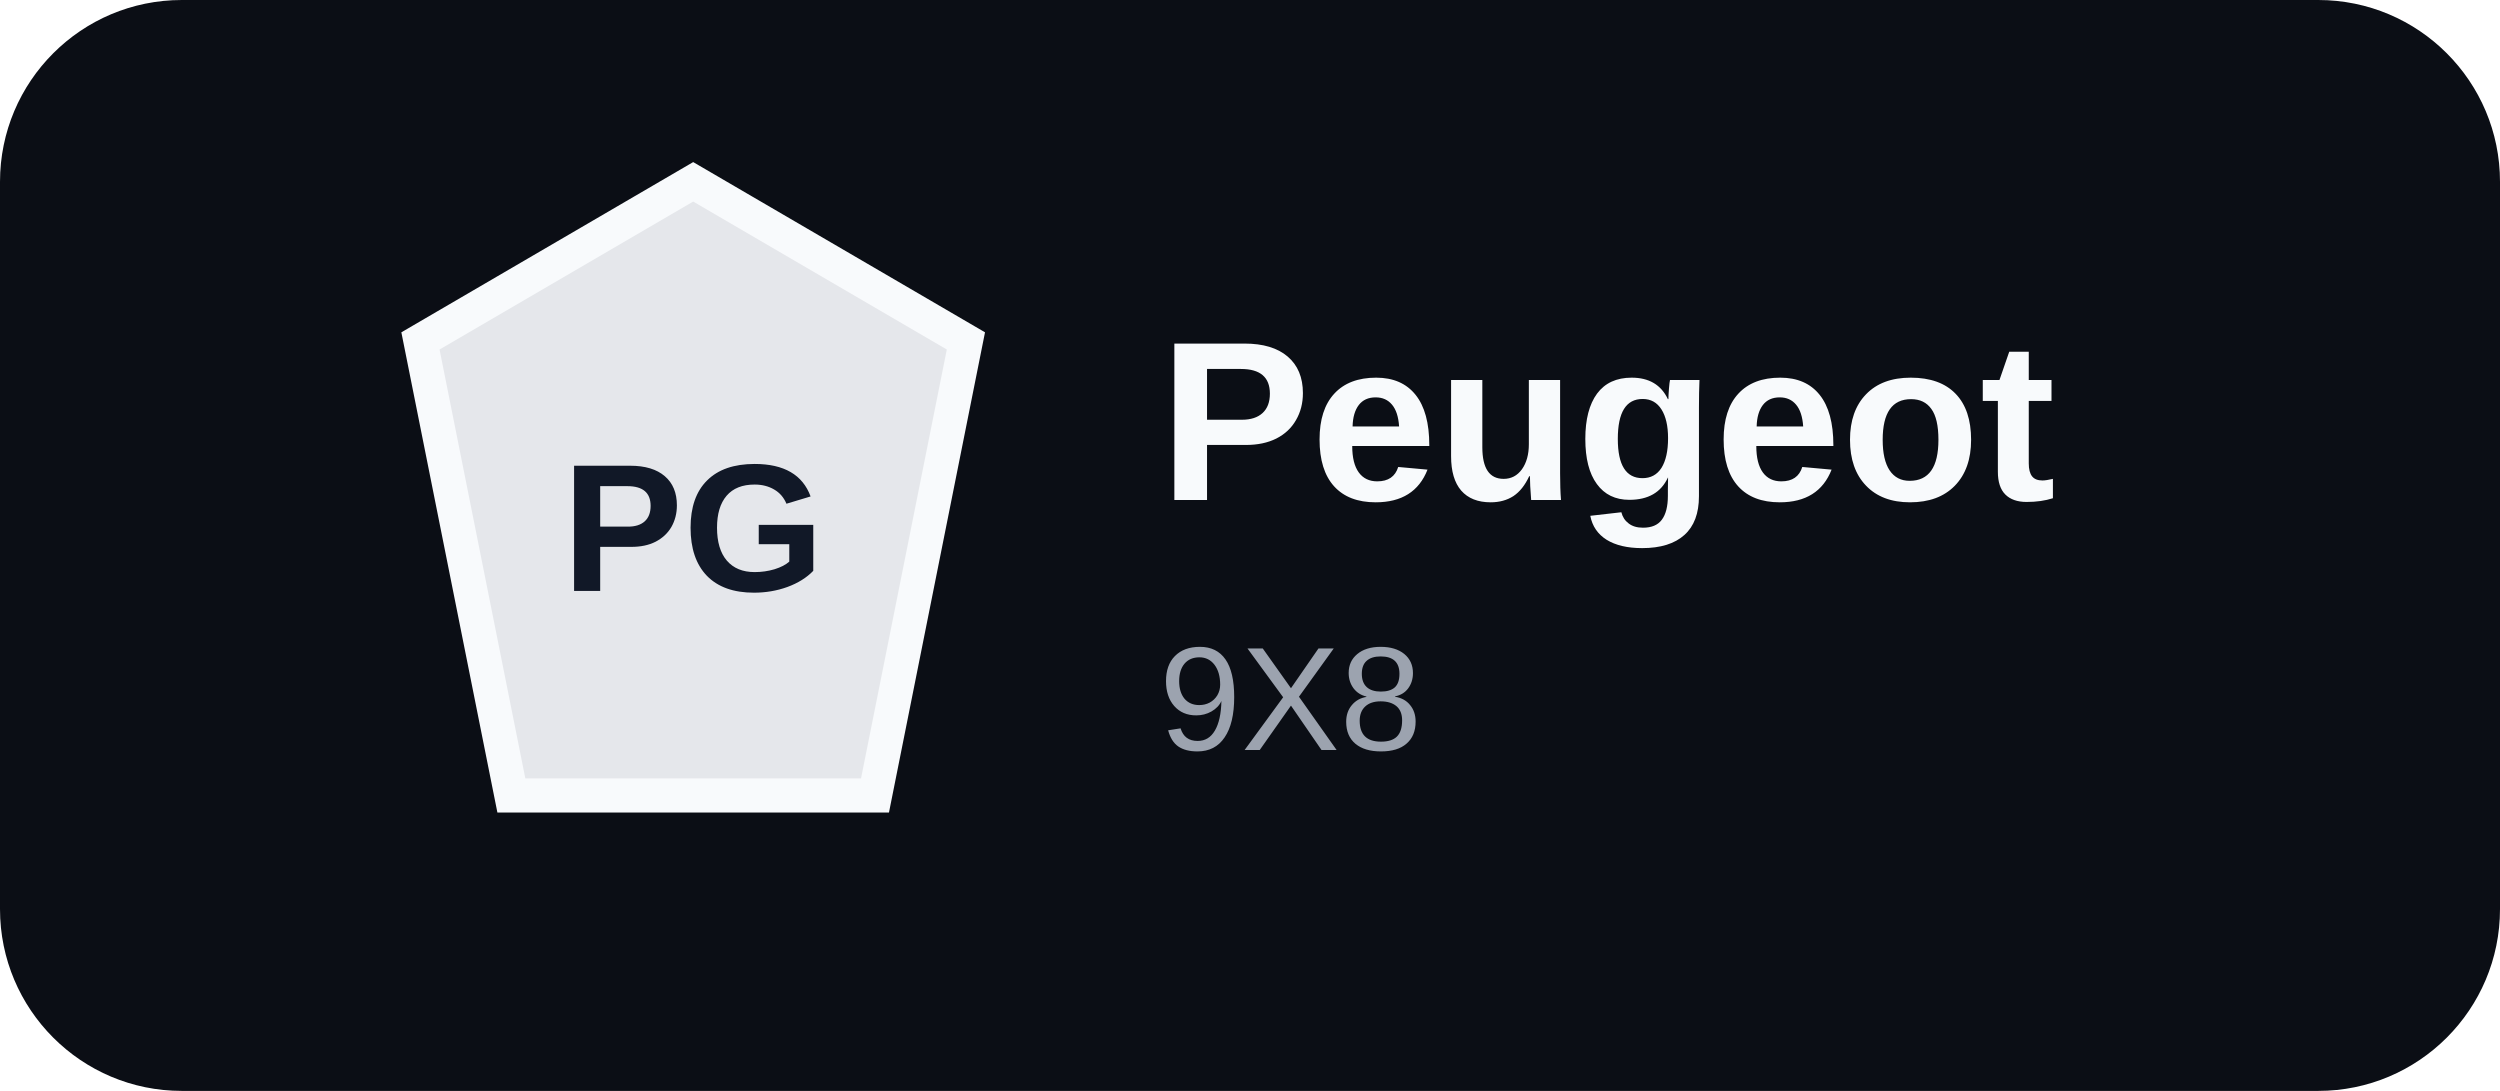
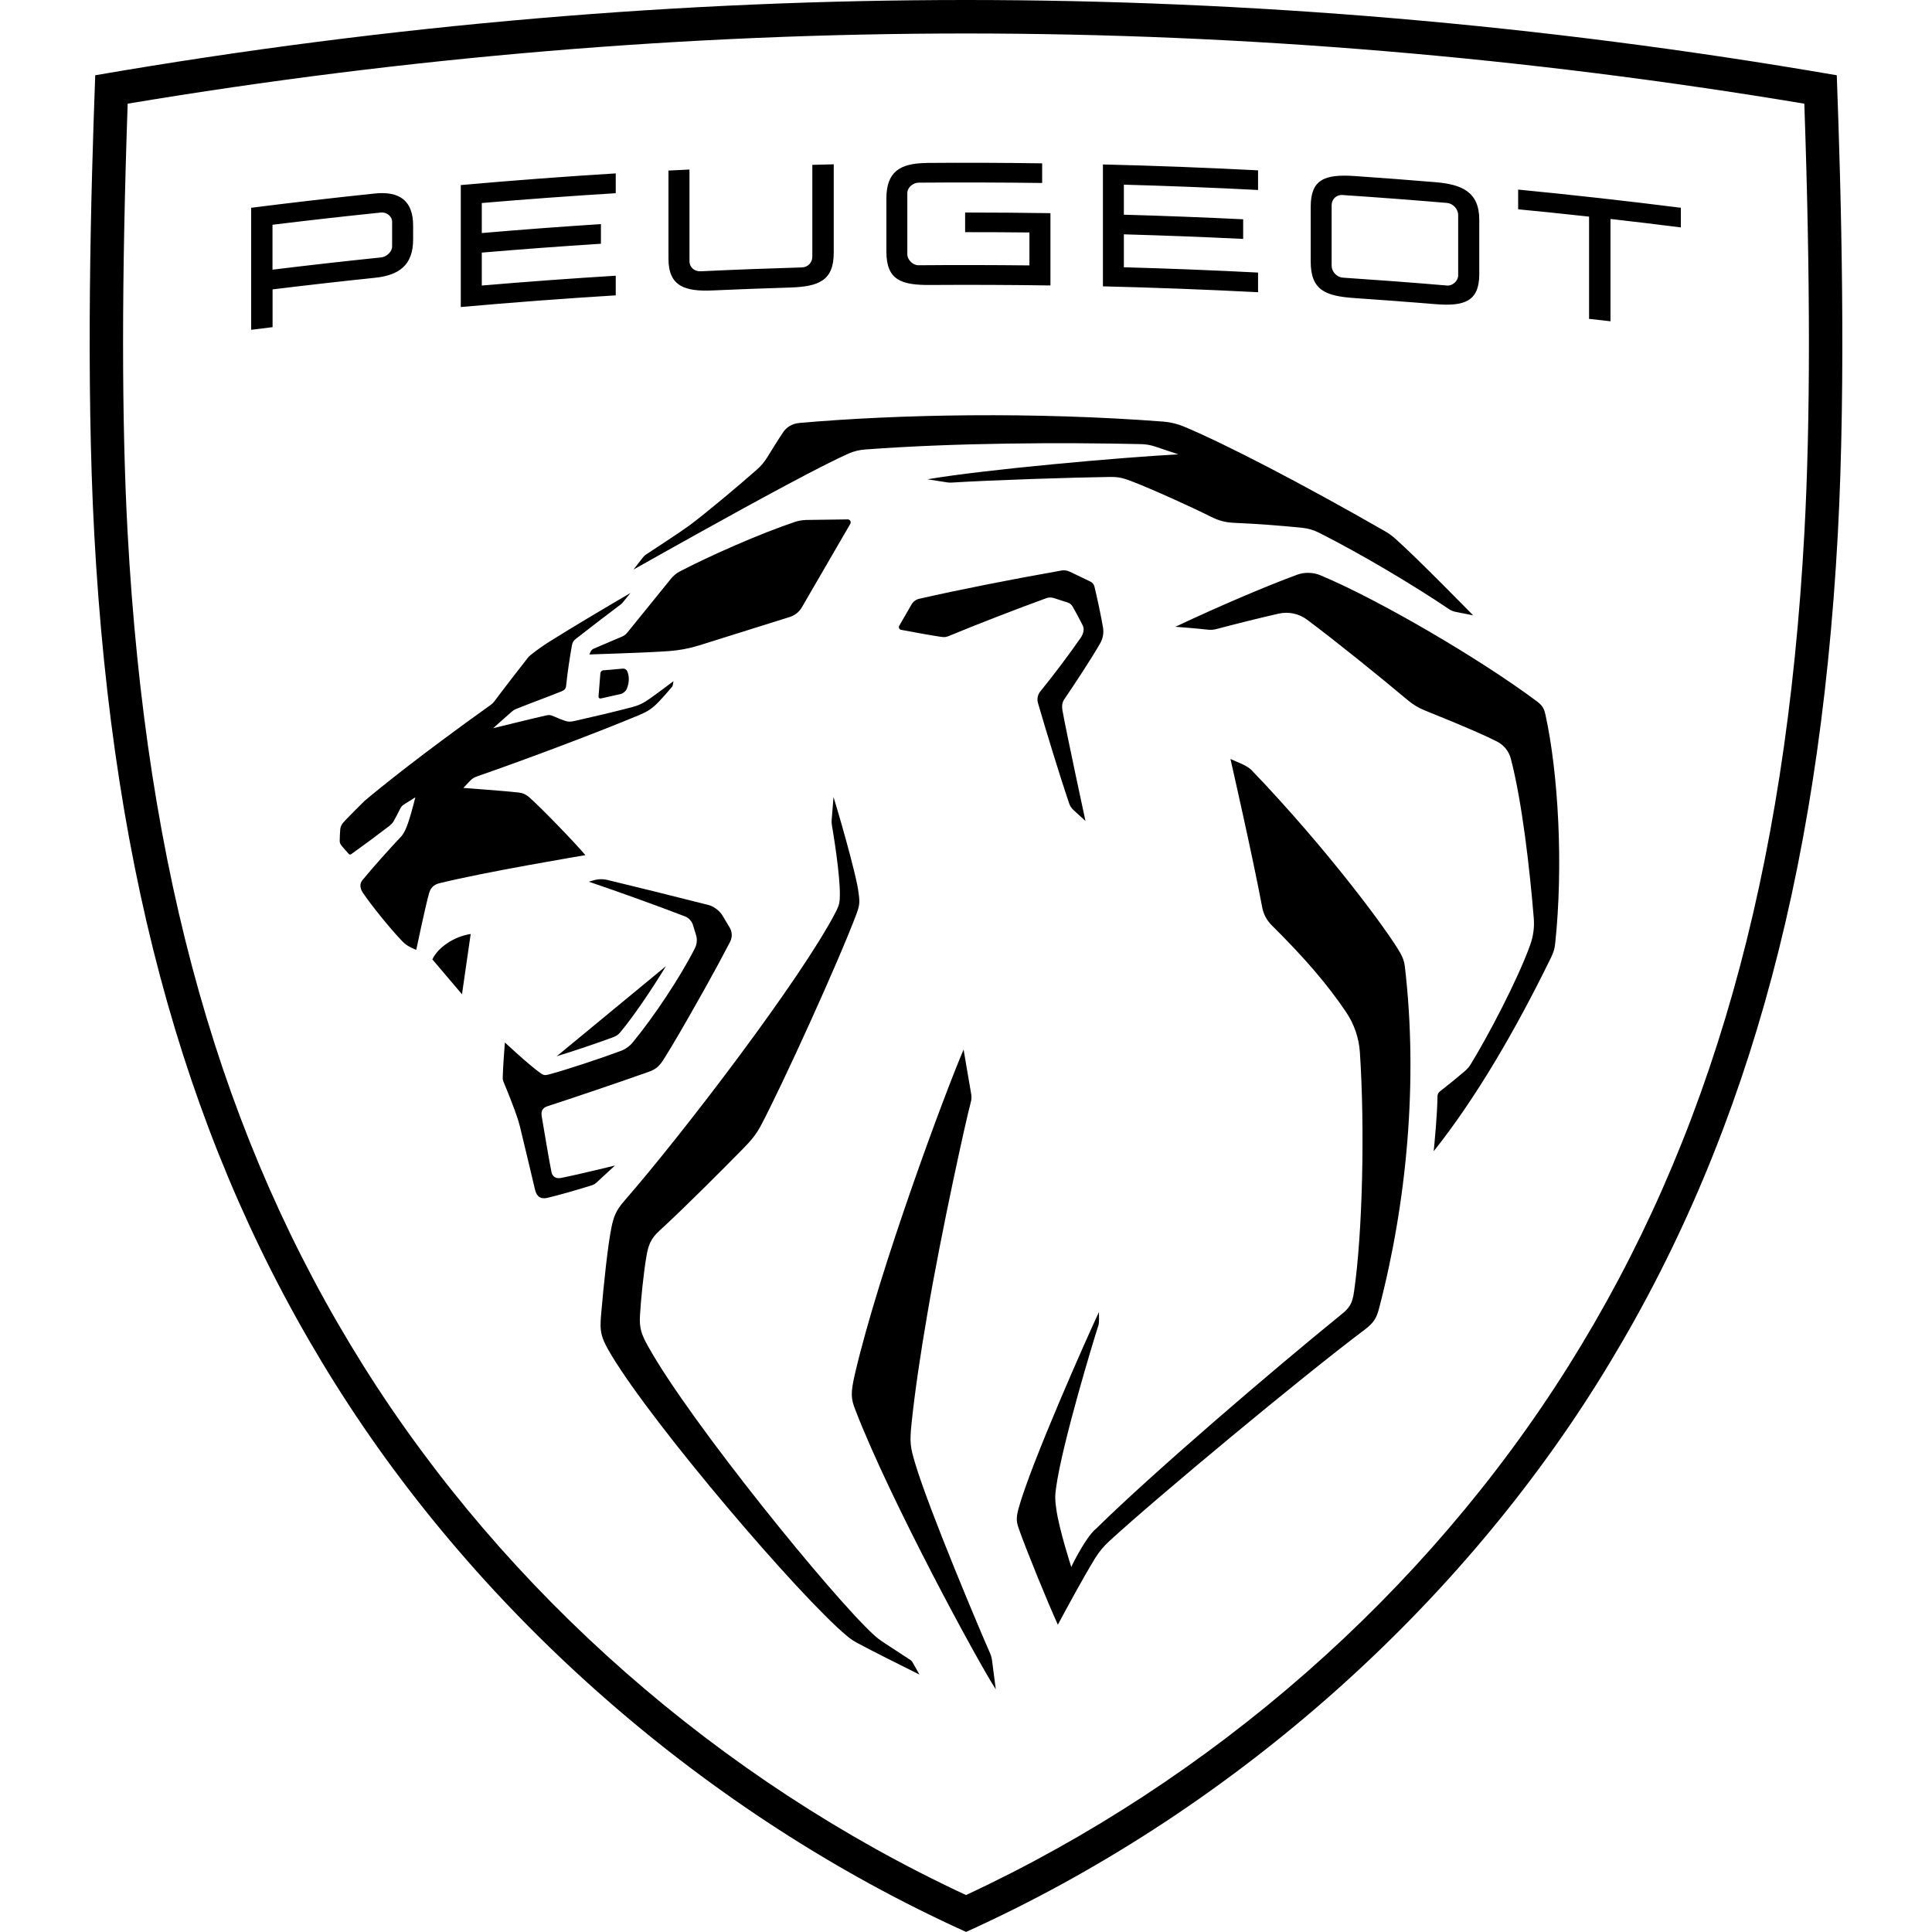
- <svg xmlns="http://www.w3.org/2000/svg" viewBox="0 0 220 96">
-   <rect width="220" height="96" rx="16" fill="#0b0e15" />
-   <polygon points="61,16 85,30 77,70 45,70 37,30" fill="#e5e7eb" stroke="#f8fafc" stroke-width="3" />
-   <text x="61" y="52" text-anchor="middle" fill="#111827" font-size="16" font-family="Arial" font-weight="700">PG</text>
-   <text x="102" y="44" fill="#f8fafc" font-size="20" font-family="Arial" font-weight="700">Peugeot</text>
-   <text x="102" y="66" fill="#9ca3af" font-size="13" font-family="Arial">9X8</text>
+ <svg xmlns="http://www.w3.org/2000/svg" role="img" viewBox="0 0 24 24">
+   <path d="M12 0c3.499 0 7.131.299 10.817.935.055 1.478.117 3.762.013 5.7-.235 4.322-1.186 7.676-2.994 10.556-1.803 2.872-4.594 5.342-7.835 6.808-3.242-1.467-6.033-3.936-7.836-6.808-1.808-2.88-2.759-6.235-2.994-10.556-.105-1.938-.043-4.223.012-5.7C4.869.299 8.501 0 12 0zm0 .416c-3.449 0-6.951.293-10.414.872-.076 2.192-.076 3.937-.001 5.324.231 4.248 1.162 7.539 2.931 10.357 1.769 2.818 4.421 5.146 7.484 6.572 3.062-1.426 5.715-3.754 7.484-6.572 1.769-2.818 2.7-6.109 2.931-10.357.075-1.388.075-3.132-.001-5.324C18.951.71 15.449.416 12.0.416zM11.97 13.036s.068.405.089.522c.012.067.014.084-.003.149-.048.17-.363 1.59-.538 2.626-.082.477-.153.95-.195 1.355-.023.23-.016.285.045.489.172.577.808 2.083.93 2.358a.329.329 0 0 1 .026.095l.046.355c-.204-.308-1.312-2.346-1.746-3.474-.051-.133-.061-.198-.004-.443.302-1.296 1.121-3.499 1.351-4.032zm-1.615-3.132c.031.091.291.981.311 1.192.016.117.013.149-.028.261-.228.606-.916 2.113-1.181 2.616-.059.111-.115.183-.226.296-.254.258-.739.746-1.039 1.019-.109.099-.139.184-.161.313-.036.206-.071.558-.081.74-.009.16.017.235.106.393.529.945 2.297 3.119 2.8 3.576.036.033.063.055.14.106.074.049.315.206.315.206a.085.085 0 0 1 .024.026l.087.154c-.226-.112-.587-.293-.774-.393a.753.753 0 0 1-.125-.085c-.59-.49-2.396-2.606-2.928-3.49-.133-.221-.146-.292-.128-.501.033-.389.085-.877.13-1.092.027-.129.056-.205.155-.319.753-.865 2.206-2.774 2.629-3.591.047-.092.051-.124.052-.212.003-.253-.078-.746-.099-.87a.238.238 0 0 1-.003-.059l.023-.288zm4.931-.475c.081.038.214.08.273.15.937.978 1.686 1.993 1.836 2.26.029.051.049.103.056.162.168 1.427.024 2.938-.32 4.253-.031.119-.066.179-.18.265-.761.571-2.569 2.072-3.176 2.63a.996.996 0 0 0-.172.209c-.153.251-.342.601-.462.825-.123-.27-.392-.927-.485-1.193-.03-.087-.035-.132-.004-.248.15-.551.862-2.154 1-2.444-.002.037.006.135-.008.169-.062.19-.445 1.453-.523 2-.017.122-.016.155 0 .274.034.256.187.725.187.725.017-.041.189-.384.309-.477.709-.698 2.197-1.972 3.05-2.664.096-.078.132-.13.153-.277.106-.725.136-2.027.073-2.975a1.012 1.012 0 0 0-.171-.5c-.231-.342-.507-.665-.926-1.081a.415.415 0 0 1-.116-.219c-.122-.652-.395-1.845-.395-1.845zm-7.92 1.509a.331.331 0 0 1 .179-.007c.267.064.832.203 1.259.312.06.015.135.071.167.124l.093.155a.182.182 0 0 1 .006.177 21.795 21.795 0 0 1-.305.565l-.089.158c-.163.29-.325.569-.418.716-.061.097-.095.14-.203.178-.42.148-.942.325-1.252.425-.063.021-.085.059-.073.13.022.128.094.564.121.691.01.047.048.084.117.071.183-.035.671-.154.671-.154s-.144.133-.23.212a.146.146 0 0 1-.054.032c-.133.044-.458.136-.559.158-.079.017-.129-.014-.15-.103 0 0-.139-.59-.189-.791a1.552 1.552 0 0 0-.025-.087c-.037-.116-.128-.344-.178-.464a.108.108 0 0 1-.009-.044c.002-.137.027-.442.027-.442s.299.28.444.382c.033.023.052.028.092.018.199-.051.655-.202.906-.296a.347.347 0 0 0 .146-.105c.259-.314.585-.801.772-1.169a.219.219 0 0 0 .015-.163l-.041-.133c-.012-.039-.053-.083-.091-.098a34.025 34.025 0 0 0-1.2-.433l.049-.015zm8.742-3.797a.407.407 0 0 1 .299.007c.741.311 1.987 1.044 2.679 1.56.067.05.093.084.111.165.163.74.224 1.885.122 2.848-.007.069-.021.111-.057.185-.439.898-.933 1.743-1.452 2.395.008-.081.045-.462.047-.683a.076.076 0 0 1 .03-.06 9.058 9.058 0 0 0 .304-.247c.036-.032.057-.055.076-.086.212-.343.59-1.06.743-1.491a.787.787 0 0 0 .043-.328c-.049-.601-.143-1.434-.284-1.978a.334.334 0 0 0-.17-.215c-.121-.062-.359-.171-.9-.388a.763.763 0 0 1-.207-.124c-.355-.298-.91-.746-1.255-1.003a.43.43 0 0 0-.353-.075 21.499 21.499 0 0 0-.752.186c-.061.017-.085.018-.149.011-.101-.012-.301-.028-.382-.034.587-.276 1.152-.514 1.506-.644zM8.274 12c-.184.302-.403.624-.569.824a.199.199 0 0 1-.083.059 14.149 14.149 0 0 1-.706.238l1.359-1.121zm-2.427-.397l-.108.748-.368-.433c.067-.145.263-.283.477-.316zm-.687-1.699l-.133.084c-.033.021-.042.03-.056.059a2.697 2.697 0 0 1-.086.162c-.009.016-.034.04-.047.05a16.611 16.611 0 0 1-.477.353c-.009.006-.02.004-.028-.004-.017-.017-.086-.095-.098-.114a.082.082 0 0 1-.015-.049 2.033 2.033 0 0 1 .006-.134c.004-.051.018-.075.081-.139.069-.072.145-.147.224-.225.195-.164.686-.563 1.564-1.19a.193.193 0 0 0 .044-.042c.092-.124.354-.464.419-.545a.193.193 0 0 1 .031-.031 2.485 2.485 0 0 1 .26-.183c.244-.154.718-.435.983-.59l-.101.124c-.006.005-.011.011-.017.016a42.288 42.288 0 0 0-.562.431c-.029.023-.04.043-.047.078-.023.127-.06.367-.072.5-.003.039-.02.058-.06.074-.173.07-.378.144-.544.211-.036.014-.045.019-.066.036-.017.013-.237.21-.237.21s.479-.118.655-.158c.042-.009.06-.007.099.011.036.017.097.041.129.052.049.018.075.017.129.005.198-.044.531-.123.708-.17.092-.024.142-.049.22-.103.085-.059.3-.221.3-.221s-.004.029-.007.044a.059.059 0 0 1-.016.032 3.986 3.986 0 0 1-.158.178c-.087.09-.139.122-.248.168-.503.21-1.364.536-2.009.76-.042.015-.061.027-.092.059-.034.035-.08.085-.08.085s.526.038.687.057c.052.006.089.023.129.057.132.114.569.564.7.721 0 0-1.243.207-1.818.35-.071.018-.107.063-.123.12-.048.168-.16.706-.16.706s-.04-.013-.096-.045c-.038-.022-.058-.04-.1-.085-.136-.144-.36-.42-.468-.58-.032-.047-.045-.107-.005-.155.117-.144.351-.406.48-.541.014-.015.031-.04.05-.077.05-.103.104-.318.128-.414zm8.022-2.817a.18.18 0 0 1 .108.015l.256.123a.093.093 0 0 1 .05.063c.035.147.077.341.106.506a.299.299 0 0 1-.036.199c-.106.185-.324.517-.446.695-.027.04-.03.088-.022.136.055.306.286 1.374.286 1.374l-.145-.132a.21.21 0 0 1-.06-.092c-.103-.302-.296-.933-.385-1.241a.159.159 0 0 1 .03-.145c.151-.184.372-.478.5-.664.036-.052.048-.11.027-.153a4.614 4.614 0 0 0-.127-.237.106.106 0 0 0-.06-.049l-.174-.056a.145.145 0 0 0-.093.002c-.379.138-.889.336-1.201.466-.046.019-.064.021-.12.012-.09-.013-.353-.06-.482-.085a.034.034 0 0 1-.023-.051l.153-.265a.147.147 0 0 1 .096-.07c.492-.112 1.143-.241 1.762-.35zM7.737 8.306a.054.054 0 0 1 .055.033c.031.072.022.152-.007.221-.012.028-.047.055-.077.062l-.246.055a.023.023 0 0 1-.027-.024l.023-.289a.04.04 0 0 1 .036-.037l.243-.021zm2.794-1.854a.037.037 0 0 1 .032.055l-.599 1.032a.264.264 0 0 1-.155.126l-1.123.352a1.65 1.65 0 0 1-.376.071c-.249.019-.989.042-.989.042l.016-.035a.074.074 0 0 1 .038-.037l.35-.149a.169.169 0 0 0 .067-.05l.54-.666c.029-.036.067-.07.107-.091.357-.188.992-.47 1.437-.619a.508.508 0 0 1 .143-.024l.512-.007zm-.6-1.198c1.239-.109 2.915-.139 4.517-.017a.837.837 0 0 1 .264.064c.525.221 1.456.704 2.491 1.297a.776.776 0 0 1 .128.092c.274.242.969.954.969.954l-.217-.043a.228.228 0 0 1-.084-.035c-.438-.295-1.078-.678-1.615-.949a.592.592 0 0 0-.203-.06 14.69 14.69 0 0 0-.844-.062c-.114-.005-.191-.024-.303-.08-.213-.108-.728-.342-.985-.44-.11-.042-.166-.052-.273-.05-.441.006-1.446.038-1.959.07a.244.244 0 0 1-.052-.003l-.244-.038c.694-.12 2.408-.273 3.117-.31l-.289-.097a.596.596 0 0 0-.173-.03c-.97-.022-2.304-.018-3.432.067a.61.61 0 0 0-.202.05c-.323.142-1.11.569-1.899 1.008-.255.142-.529.295-.773.433 0 0 .099-.127.117-.151.017-.021.022-.025.045-.04.102-.068.411-.268.534-.358.238-.179.613-.496.836-.692a.668.668 0 0 0 .129-.153c.072-.117.151-.244.2-.315.041-.061.112-.104.201-.112zM4.655 2.404c.306-.032.477.087.477.398v.172c0 .317-.171.446-.477.477a71.255 71.255 0 0 0-1.269.144v.469c-.089.011-.177.022-.266.033V2.581a70.662 70.662 0 0 1 1.535-.177zm14.203-.049a71.245 71.245 0 0 1 2.022.226v.244a68.767 68.767 0 0 0-.874-.105v1.271a94.038 94.038 0 0 0-.266-.03V2.691a68.332 68.332 0 0 0-.881-.091v-.244zM7.649 2.156v.244a71.853 71.853 0 0 0-1.664.122v.373a68.573 68.573 0 0 1 1.48-.111v.244a70.541 70.541 0 0 0-1.48.11v.409a69.7 69.7 0 0 1 1.664-.122v.244a70.938 70.938 0 0 0-1.925.145v-1.515a70.535 70.535 0 0 1 1.925-.145zm8.633.415c0-.34.168-.41.548-.384.333.023.666.048.999.076.33.027.547.12.547.467v.676c0 .34-.188.402-.547.372a72.552 72.552 0 0 0-.999-.075c-.363-.025-.548-.095-.548-.455v-.676zm-2.581-.528c.643.015 1.285.04 1.927.073v.244a70.737 70.737 0 0 0-1.667-.066v.373c.494.014.988.033 1.482.057v.244a70.441 70.441 0 0 0-1.482-.057v.409a69.156 69.156 0 0 1 1.667.066v.244a71.29 71.29 0 0 0-1.927-.073v-1.515zm-3.344-.001v1.096c0 .347-.182.423-.548.434a68.029 68.029 0 0 0-.957.036c-.34.015-.548-.049-.548-.393V2.119l.261-.013v1.142c0 .069.059.126.139.122a70.12 70.12 0 0 1 1.255-.048c.08-.002.132-.063.132-.132v-1.142c.089-.003.178-.005.268-.007zm6.324.38c-.079-.005-.139.05-.139.13v.749c0 .069.059.142.139.148.432.029.864.061 1.295.098.069.006.138-.058.138-.127v-.749c0-.079-.069-.144-.138-.15a70.186 70.186 0 0 0-1.295-.098zm-5.172-.398c.479-.004.958-.002 1.437.005v.244a72.147 72.147 0 0 0-1.536-.004c-.069.001-.139.061-.139.13v.759c0 .069.069.138.139.137.459-.004.918-.003 1.378.002v-.409a66.592 66.592 0 0 0-.799-.004v-.244c.353 0 .707.003 1.06.008v.898a71.123 71.123 0 0 0-1.49-.006c-.363.003-.548-.06-.548-.414v-.66c0-.33.165-.438.499-.441zm-6.755.616l-.021 0a70.229 70.229 0 0 0-1.348.152V3.35a71.034 71.034 0 0 1 1.348-.152c.069-.007.138-.07.138-.136v-.307c0-.069-.069-.122-.138-.115l.021-0z" />
</svg>
